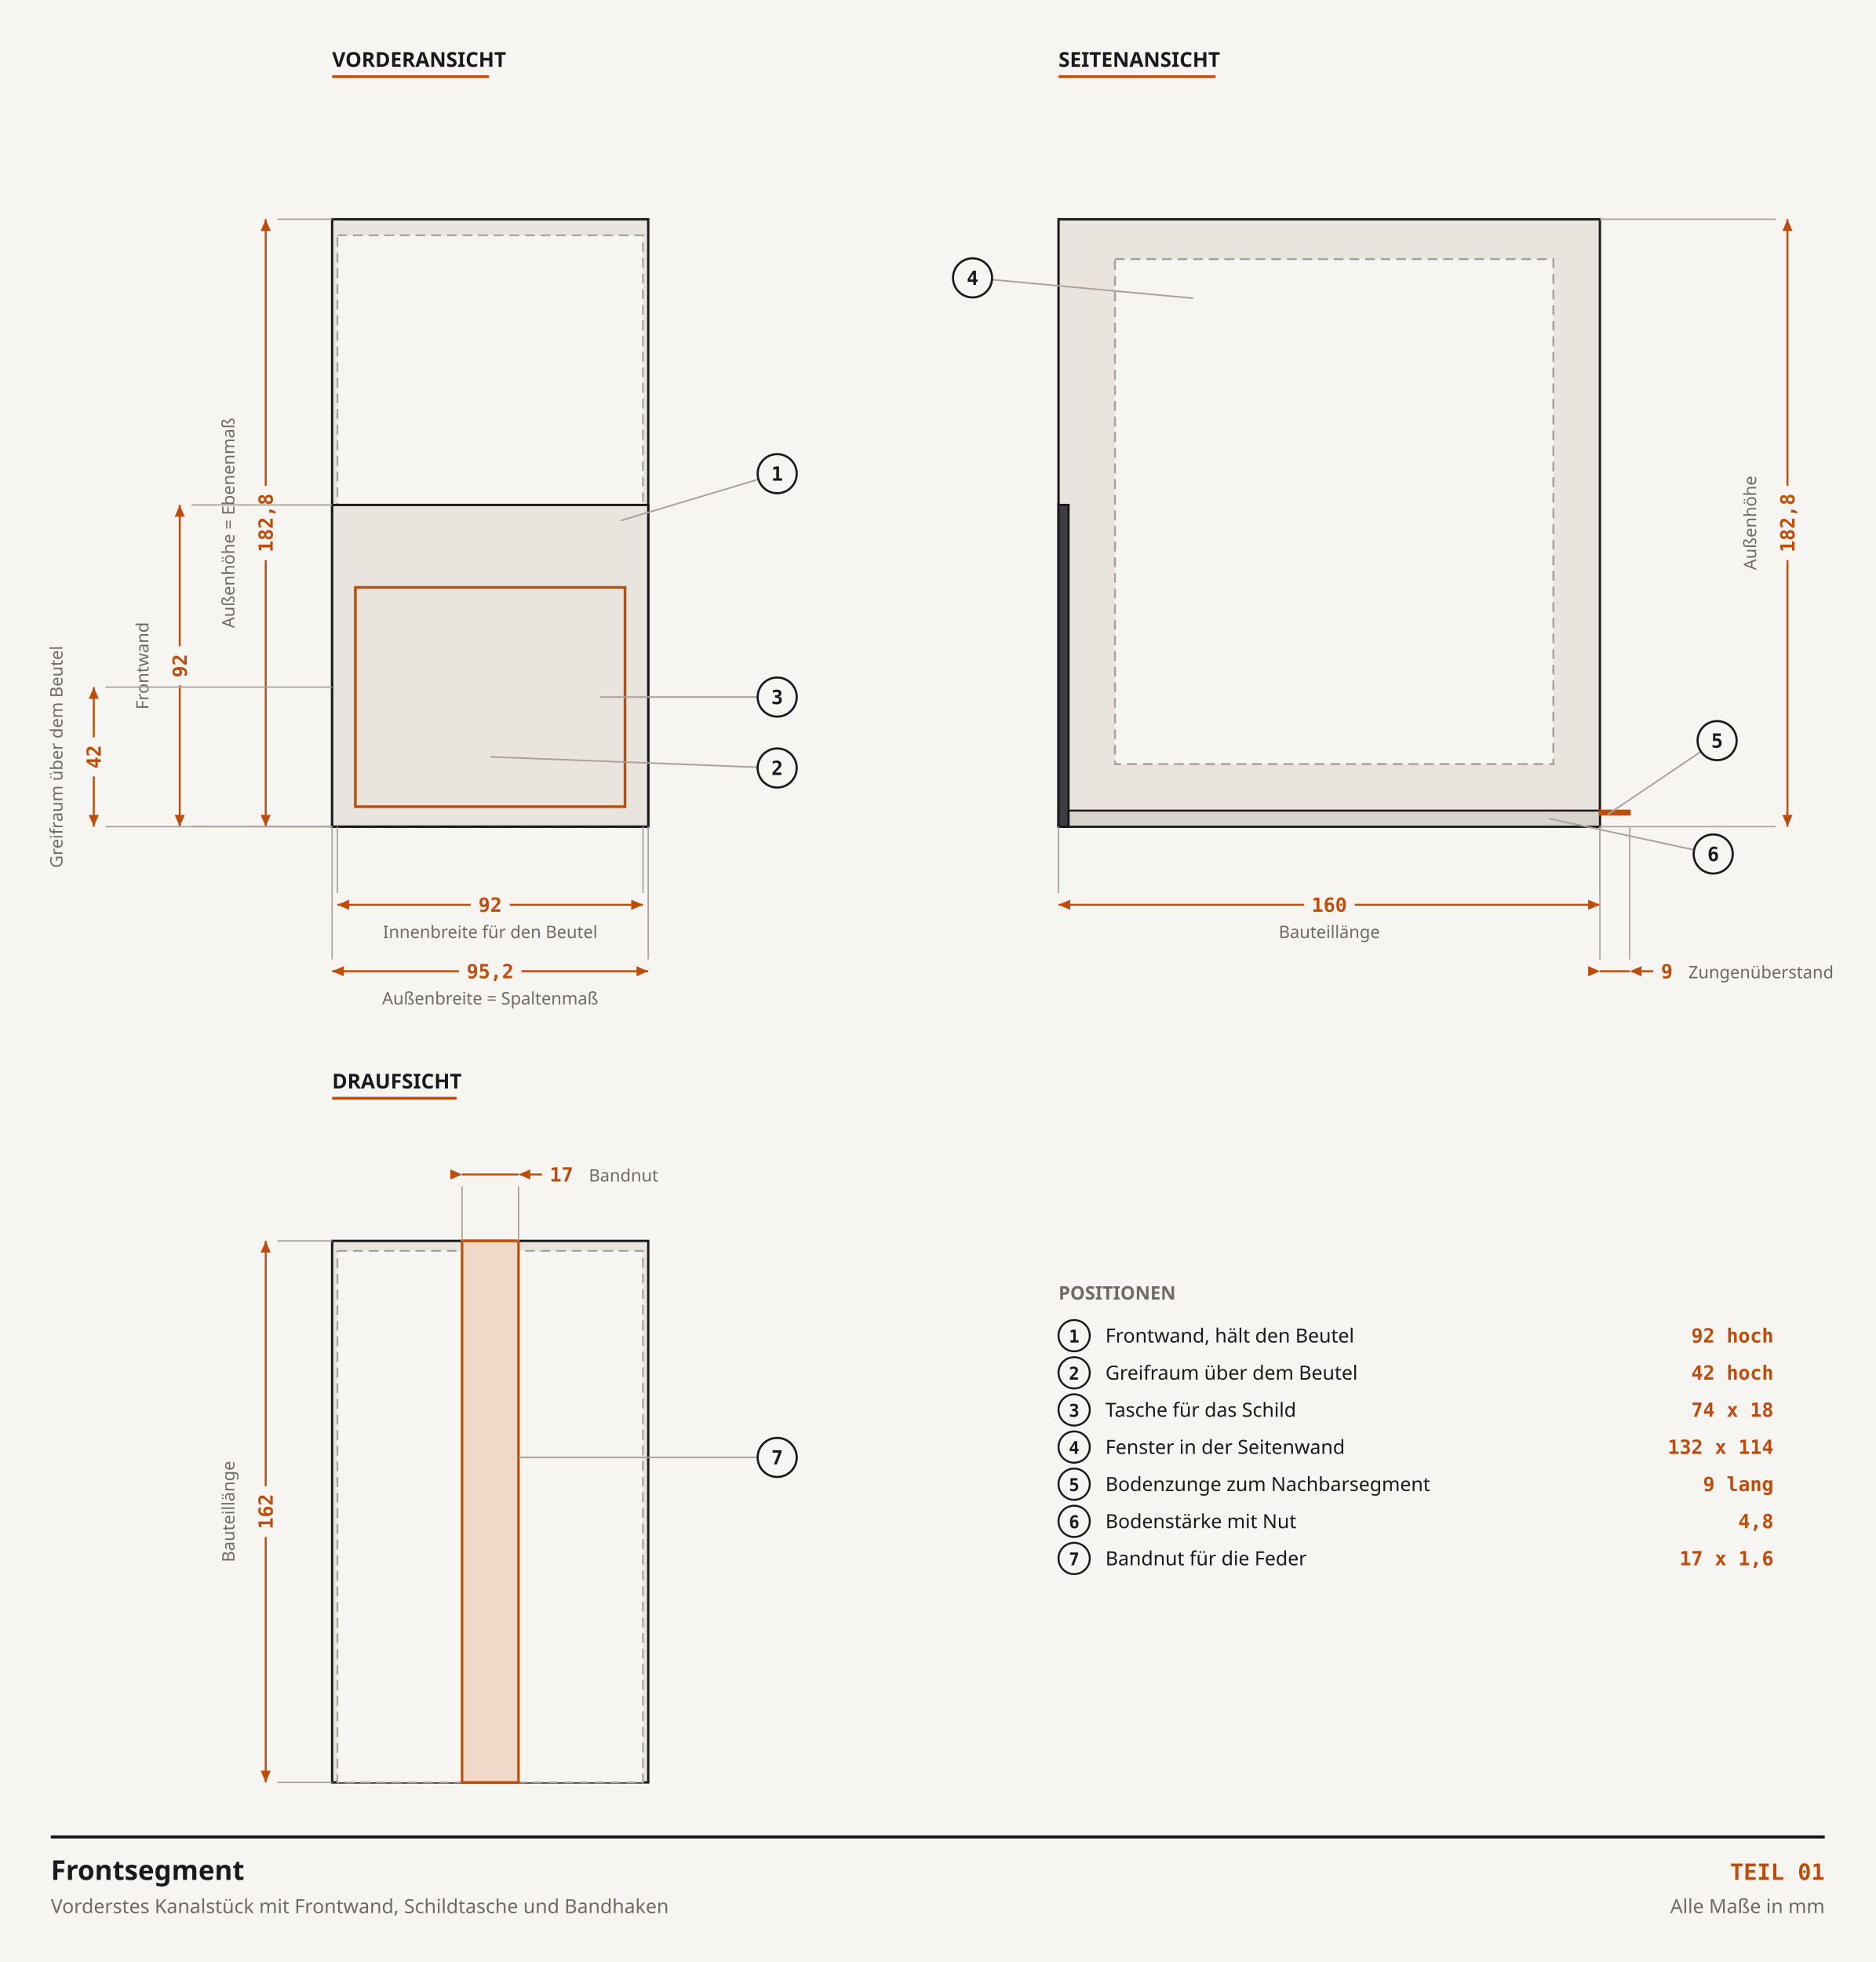
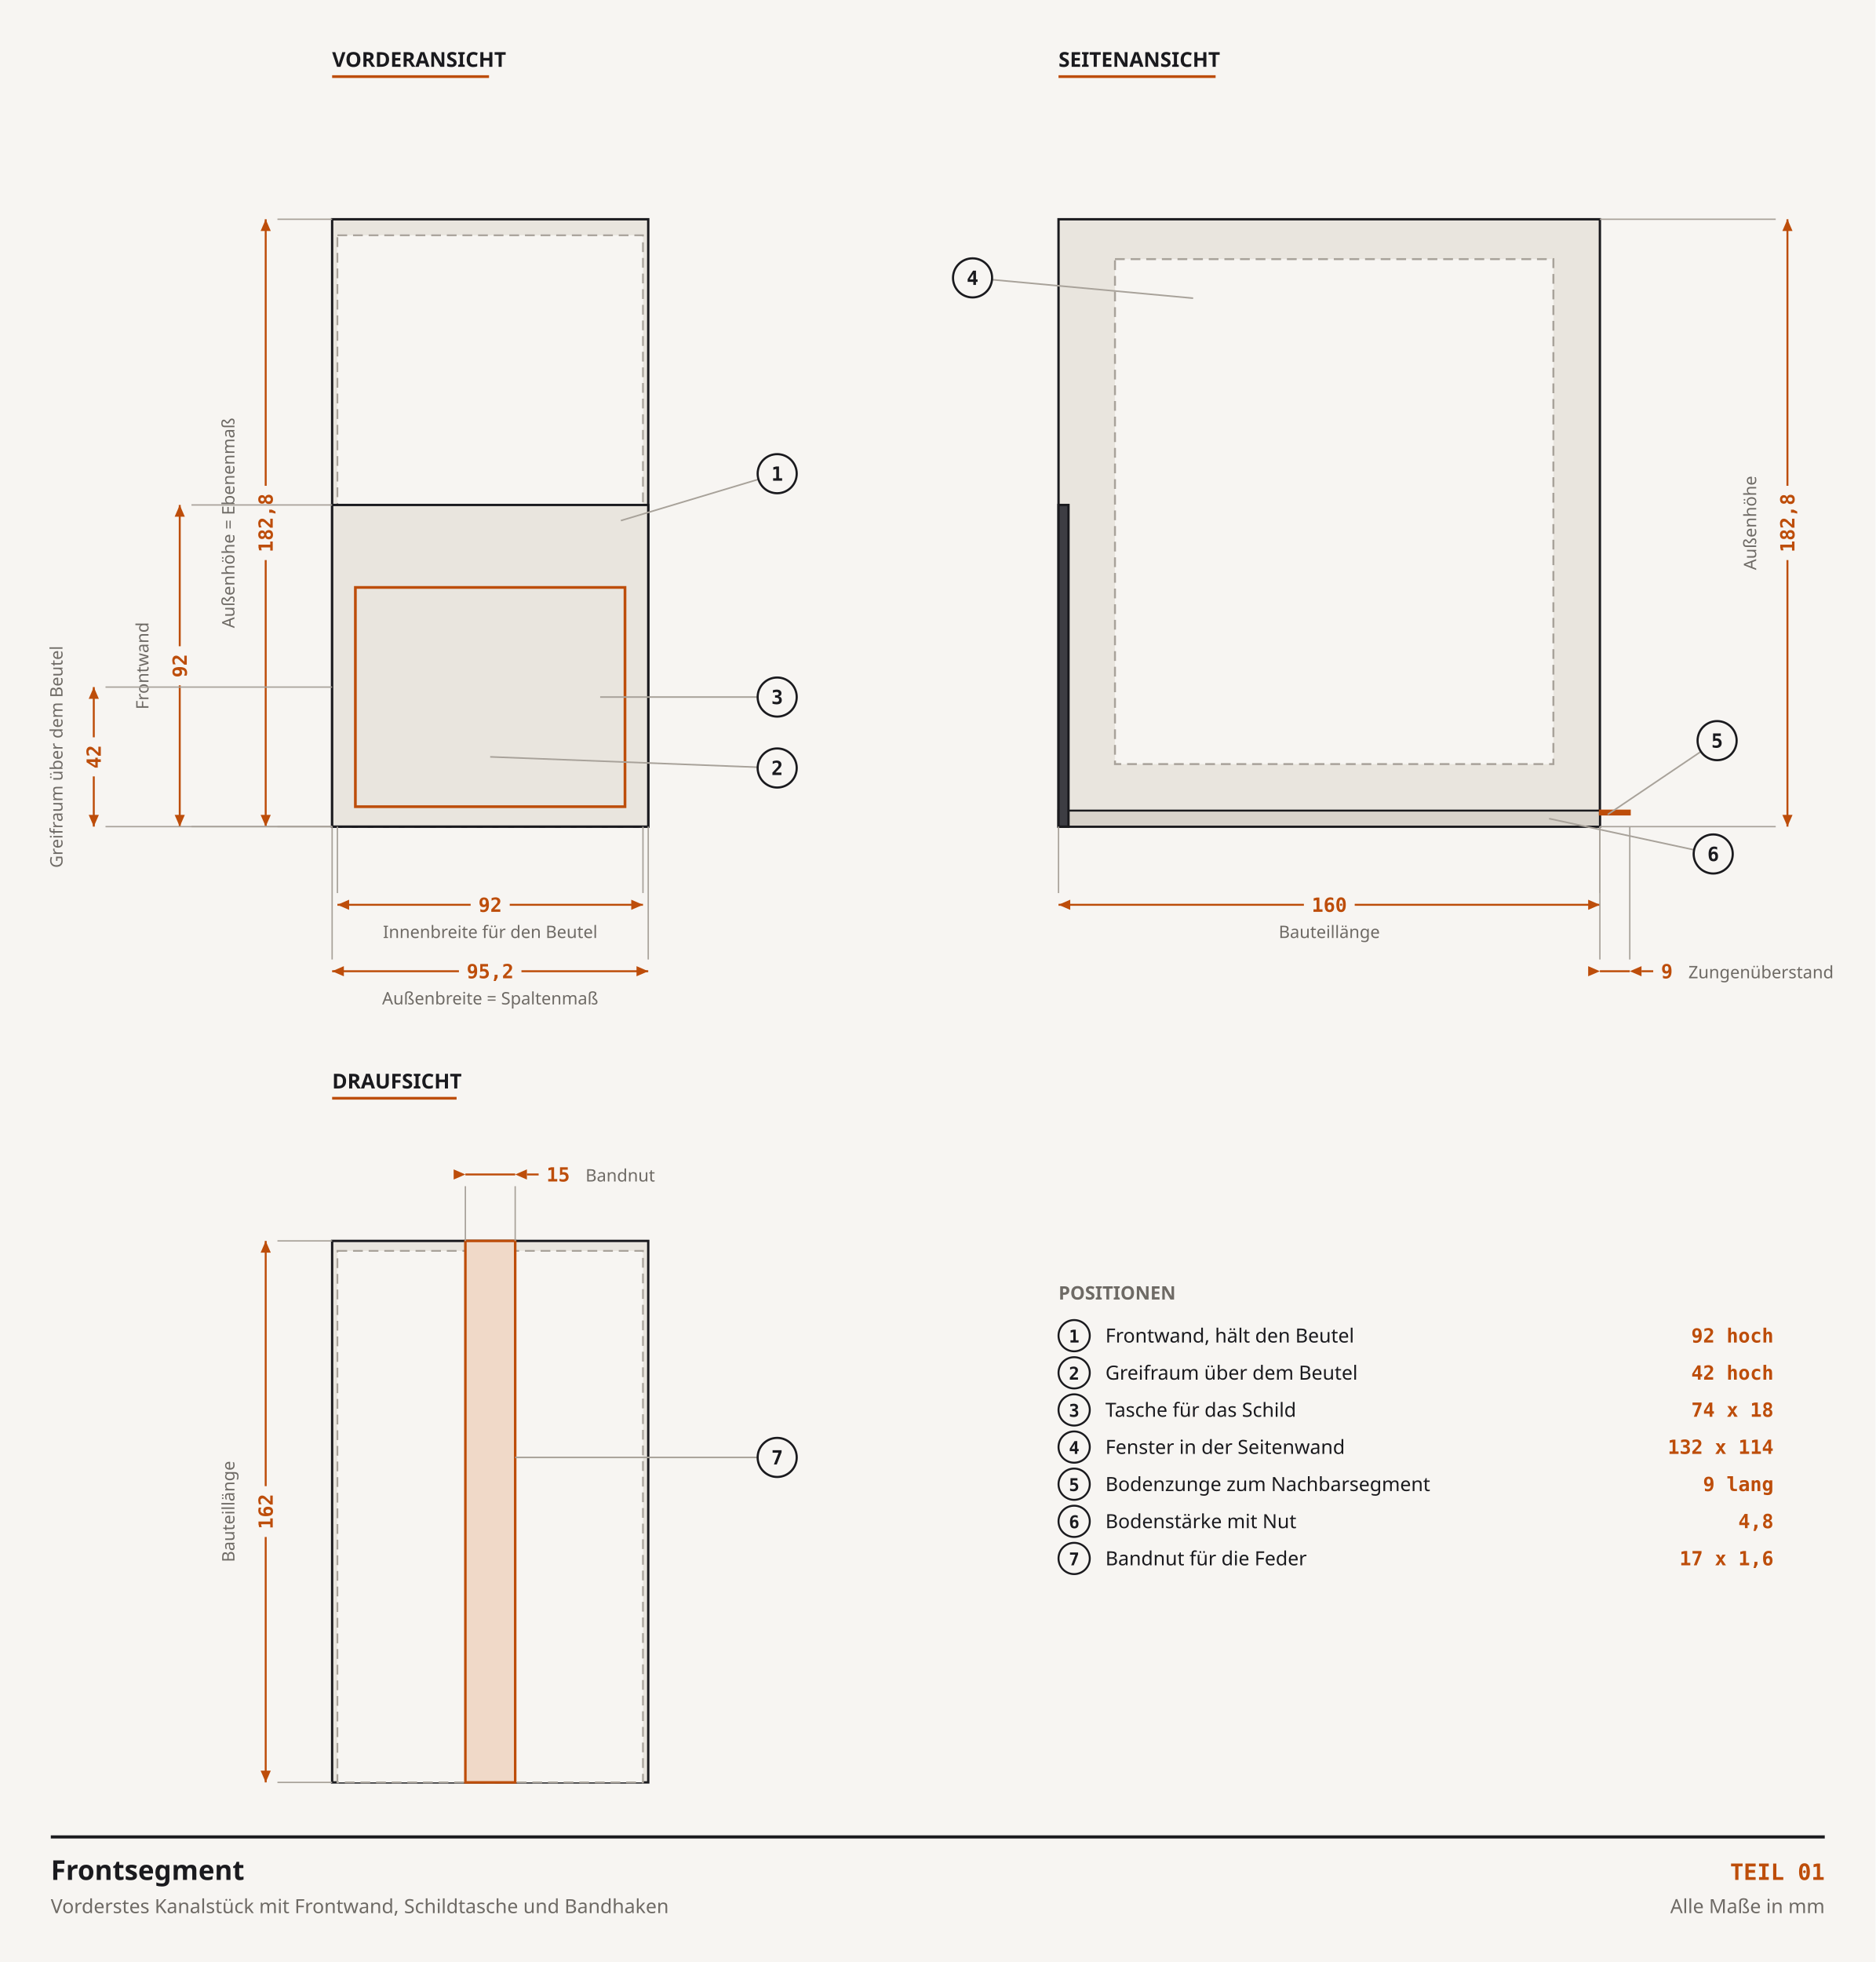
<svg xmlns="http://www.w3.org/2000/svg" width="960" height="1004" viewBox="0 0 960 1004">
  <rect width="960" height="1004" fill="#f7f5f2" />
  <g transform="translate(52.0,16.2)">
    <text x="118.0" y="18.0" font-size="10.5" text-anchor="start" fill="#1a1a1e" font-weight="700" font-family="ui-sans-serif, system-ui, sans-serif">VORDERANSICHT</text>
    <line x1="118.0" y1="23.0" x2="198.3" y2="23.0" stroke="#bd4d0a" stroke-width="1.4" />
    <rect x="118.0" y="96.0" width="161.8" height="310.8" fill="#e9e5de" stroke="#1a1a1e" stroke-width="1.2" />
    <rect x="120.7" y="104.2" width="156.4" height="302.6" fill="#f7f5f2" stroke="#a8a29a" stroke-width="0.9" stroke-dasharray="5 3" />
    <rect x="118.0" y="242.2" width="161.8" height="164.6" fill="#e9e5de" stroke="#1a1a1e" stroke-width="1.2" />
    <rect x="129.9" y="284.4" width="138.0" height="112.2" fill="none" stroke="#bd4d0a" stroke-width="1.4" />
    <line x1="265.8" y1="250.2" x2="345.8" y2="226.2" stroke="#a8a29a" stroke-width="0.8" />
    <circle cx="345.8" cy="226.2" r="10.0" fill="#f7f5f2" stroke="#1a1a1e" stroke-width="1.1" />
    <text x="345.8" y="229.8" font-size="10" text-anchor="middle" fill="#1a1a1e" font-weight="700" font-family="ui-monospace, SFMono-Regular, Menlo, monospace">1</text>
    <line x1="198.9" y1="371.1" x2="345.8" y2="376.8" stroke="#a8a29a" stroke-width="0.8" />
    <circle cx="345.8" cy="376.8" r="10.0" fill="#f7f5f2" stroke="#1a1a1e" stroke-width="1.1" />
    <text x="345.8" y="380.4" font-size="10" text-anchor="middle" fill="#1a1a1e" font-weight="700" font-family="ui-monospace, SFMono-Regular, Menlo, monospace">2</text>
    <line x1="255.2" y1="340.5" x2="345.8" y2="340.5" stroke="#a8a29a" stroke-width="0.8" />
    <circle cx="345.8" cy="340.5" r="10.0" fill="#f7f5f2" stroke="#1a1a1e" stroke-width="1.1" />
    <text x="345.8" y="344.1" font-size="10" text-anchor="middle" fill="#1a1a1e" font-weight="700" font-family="ui-monospace, SFMono-Regular, Menlo, monospace">3</text>
    <line x1="120.7" y1="406.8" x2="120.7" y2="440.8" stroke="#a8a29a" stroke-width="0.7" />
    <line x1="277.1" y1="406.8" x2="277.1" y2="440.8" stroke="#a8a29a" stroke-width="0.7" />
    <line x1="120.7" y1="446.8" x2="277.1" y2="446.8" stroke="#bd4d0a" stroke-width="1.0" />
    <path d="M120.7,446.8 l6.0,-2.6 l0,5.2 z" fill="#bd4d0a" />
    <path d="M277.1,446.8 l-6.0,-2.6 l0,5.2 z" fill="#bd4d0a" />
    <rect x="188.9" y="439.3" width="20.0" height="11" fill="#f7f5f2" />
    <text x="198.9" y="450.4" font-size="10" text-anchor="middle" fill="#bd4d0a" font-weight="600" font-family="ui-monospace, SFMono-Regular, Menlo, monospace">92</text>
    <text x="198.9" y="463.8" font-size="8.8" text-anchor="middle" fill="#6e6a65" font-weight="400" font-family="ui-sans-serif, system-ui, sans-serif">Innenbreite für den Beutel</text>
    <line x1="118.0" y1="406.8" x2="118.0" y2="474.8" stroke="#a8a29a" stroke-width="0.7" />
    <line x1="279.8" y1="406.8" x2="279.8" y2="474.8" stroke="#a8a29a" stroke-width="0.7" />
    <line x1="118.0" y1="480.8" x2="279.8" y2="480.8" stroke="#bd4d0a" stroke-width="1.0" />
    <path d="M118.0,480.8 l6.0,-2.6 l0,5.2 z" fill="#bd4d0a" />
    <path d="M279.8,480.8 l-6.0,-2.6 l0,5.2 z" fill="#bd4d0a" />
    <rect x="182.9" y="473.3" width="32.0" height="11" fill="#f7f5f2" />
    <text x="198.9" y="484.4" font-size="10" text-anchor="middle" fill="#bd4d0a" font-weight="600" font-family="ui-monospace, SFMono-Regular, Menlo, monospace">95,2</text>
    <text x="198.9" y="497.8" font-size="8.8" text-anchor="middle" fill="#6e6a65" font-weight="400" font-family="ui-sans-serif, system-ui, sans-serif">Außenbreite = Spaltenmaß</text>
    <line x1="118.0" y1="96.0" x2="90.0" y2="96.0" stroke="#a8a29a" stroke-width="0.7" />
    <line x1="118.0" y1="406.8" x2="90.0" y2="406.8" stroke="#a8a29a" stroke-width="0.7" />
    <line x1="84.0" y1="96.0" x2="84.0" y2="406.8" stroke="#bd4d0a" stroke-width="1.0" />
    <path d="M84.0,96.0 l-2.6,6.0 l5.2,0 z" fill="#bd4d0a" />
    <path d="M84.0,406.8 l-2.6,-6.0 l5.2,0 z" fill="#bd4d0a" />
    <g transform="translate(84.0,251.4) rotate(-90)">
      <rect x="-19.0" y="-7.5" width="38.0" height="11" fill="#f7f5f2" />
      <text x="0" y="3.6" font-size="10" text-anchor="middle" fill="#bd4d0a" font-weight="600" font-family="ui-monospace, Menlo, monospace">182,8</text>
    </g>
    <g transform="translate(68.0,251.4) rotate(-90)">
      <text x="0" y="0" font-size="8.8" text-anchor="middle" fill="#6e6a65" font-family="ui-sans-serif, system-ui, sans-serif">Außenhöhe = Ebenenmaß</text>
    </g>
    <line x1="118.0" y1="242.2" x2="46.0" y2="242.2" stroke="#a8a29a" stroke-width="0.7" />
    <line x1="118.0" y1="406.8" x2="46.0" y2="406.8" stroke="#a8a29a" stroke-width="0.7" />
    <line x1="40.0" y1="242.2" x2="40.0" y2="406.8" stroke="#bd4d0a" stroke-width="1.0" />
    <path d="M40.0,242.2 l-2.6,6.0 l5.2,0 z" fill="#bd4d0a" />
    <path d="M40.0,406.8 l-2.6,-6.0 l5.2,0 z" fill="#bd4d0a" />
    <g transform="translate(40.0,324.5) rotate(-90)">
      <rect x="-10.0" y="-7.5" width="20.0" height="11" fill="#f7f5f2" />
      <text x="0" y="3.6" font-size="10" text-anchor="middle" fill="#bd4d0a" font-weight="600" font-family="ui-monospace, Menlo, monospace">92</text>
    </g>
    <g transform="translate(24.0,324.5) rotate(-90)">
      <text x="0" y="0" font-size="8.8" text-anchor="middle" fill="#6e6a65" font-family="ui-sans-serif, system-ui, sans-serif">Frontwand</text>
    </g>
    <line x1="118.0" y1="335.4" x2="2.0" y2="335.4" stroke="#a8a29a" stroke-width="0.7" />
    <line x1="118.0" y1="406.8" x2="2.0" y2="406.8" stroke="#a8a29a" stroke-width="0.7" />
    <line x1="-4.0" y1="335.4" x2="-4.0" y2="406.8" stroke="#bd4d0a" stroke-width="1.0" />
    <path d="M-4.0,335.4 l-2.6,6.0 l5.2,0 z" fill="#bd4d0a" />
    <path d="M-4.0,406.8 l-2.6,-6.0 l5.2,0 z" fill="#bd4d0a" />
    <g transform="translate(-4.0,371.1) rotate(-90)">
      <rect x="-10.0" y="-7.5" width="20.0" height="11" fill="#f7f5f2" />
      <text x="0" y="3.6" font-size="10" text-anchor="middle" fill="#bd4d0a" font-weight="600" font-family="ui-monospace, Menlo, monospace">42</text>
    </g>
    <g transform="translate(-20.0,371.1) rotate(-90)">
      <text x="0" y="0" font-size="8.8" text-anchor="middle" fill="#6e6a65" font-family="ui-sans-serif, system-ui, sans-serif">Greifraum über dem Beutel</text>
    </g>
    <text x="489.8" y="18.0" font-size="10.5" text-anchor="start" fill="#1a1a1e" font-weight="700" font-family="ui-sans-serif, system-ui, sans-serif">SEITENANSICHT</text>
    <line x1="489.8" y1="23.0" x2="570.2" y2="23.0" stroke="#bd4d0a" stroke-width="1.4" />
    <rect x="489.8" y="96.0" width="277.1" height="310.8" fill="#e9e5de" stroke="#1a1a1e" stroke-width="1.2" />
    <rect x="489.8" y="398.6" width="277.1" height="8.2" fill="#d8d3cb" stroke="#1a1a1e" stroke-width="1.0" />
    <rect x="489.8" y="242.2" width="5.1" height="164.6" fill="#3d3d43" stroke="#1a1a1e" stroke-width="1.2" />
    <rect x="518.7" y="116.4" width="224.4" height="258.4" fill="#f7f5f2" stroke="#a8a29a" stroke-width="1.0" stroke-dasharray="5 3" />
    <rect x="766.9" y="398.6" width="15.3" height="2.0" fill="#bd4d0a" stroke="#bd4d0a" stroke-width="1.0" />
    <line x1="558.7" y1="136.4" x2="445.8" y2="126.0" stroke="#a8a29a" stroke-width="0.8" />
    <circle cx="445.8" cy="126.0" r="10.0" fill="#f7f5f2" stroke="#1a1a1e" stroke-width="1.1" />
    <text x="445.8" y="129.6" font-size="10" text-anchor="middle" fill="#1a1a1e" font-weight="700" font-family="ui-monospace, SFMono-Regular, Menlo, monospace">4</text>
    <line x1="770.9" y1="400.6" x2="826.9" y2="362.8" stroke="#a8a29a" stroke-width="0.8" />
    <circle cx="826.9" cy="362.8" r="10.0" fill="#f7f5f2" stroke="#1a1a1e" stroke-width="1.1" />
    <text x="826.9" y="366.4" font-size="10" text-anchor="middle" fill="#1a1a1e" font-weight="700" font-family="ui-monospace, SFMono-Regular, Menlo, monospace">5</text>
    <line x1="740.9" y1="402.7" x2="824.9" y2="420.8" stroke="#a8a29a" stroke-width="0.8" />
    <circle cx="824.9" cy="420.8" r="10.0" fill="#f7f5f2" stroke="#1a1a1e" stroke-width="1.1" />
    <text x="824.9" y="424.4" font-size="10" text-anchor="middle" fill="#1a1a1e" font-weight="700" font-family="ui-monospace, SFMono-Regular, Menlo, monospace">6</text>
    <line x1="489.8" y1="406.8" x2="489.8" y2="440.8" stroke="#a8a29a" stroke-width="0.7" />
    <line x1="766.9" y1="406.8" x2="766.9" y2="440.8" stroke="#a8a29a" stroke-width="0.7" />
    <line x1="489.8" y1="446.8" x2="766.9" y2="446.8" stroke="#bd4d0a" stroke-width="1.0" />
    <path d="M489.8,446.8 l6.0,-2.6 l0,5.2 z" fill="#bd4d0a" />
    <path d="M766.9,446.8 l-6.0,-2.6 l0,5.2 z" fill="#bd4d0a" />
    <rect x="615.4" y="439.3" width="26.0" height="11" fill="#f7f5f2" />
    <text x="628.4" y="450.4" font-size="10" text-anchor="middle" fill="#bd4d0a" font-weight="600" font-family="ui-monospace, SFMono-Regular, Menlo, monospace">160</text>
    <text x="628.4" y="463.8" font-size="8.8" text-anchor="middle" fill="#6e6a65" font-weight="400" font-family="ui-sans-serif, system-ui, sans-serif">Bauteillänge</text>
    <line x1="766.9" y1="406.8" x2="766.9" y2="474.8" stroke="#a8a29a" stroke-width="0.7" />
    <line x1="782.2" y1="406.8" x2="782.2" y2="474.8" stroke="#a8a29a" stroke-width="0.7" />
    <line x1="766.9" y1="480.8" x2="782.2" y2="480.8" stroke="#bd4d0a" stroke-width="1.0" />
    <path d="M766.9,480.8 l-6.0,-2.6 l0,5.2 z" fill="#bd4d0a" />
    <path d="M782.2,480.8 l6.0,-2.6 l0,5.2 z" fill="#bd4d0a" />
    <line x1="788.2" y1="480.8" x2="794.2" y2="480.8" stroke="#bd4d0a" stroke-width="1.0" />
    <text x="801.2" y="484.4" font-size="10" text-anchor="middle" fill="#bd4d0a" font-weight="600" font-family="ui-monospace, SFMono-Regular, Menlo, monospace">9</text>
    <text x="812.2" y="484.4" font-size="8.8" text-anchor="start" fill="#6e6a65" font-weight="400" font-family="ui-sans-serif, system-ui, sans-serif">Zungenüberstand</text>
    <line x1="766.9" y1="96.0" x2="856.9" y2="96.0" stroke="#a8a29a" stroke-width="0.7" />
    <line x1="766.9" y1="406.8" x2="856.9" y2="406.8" stroke="#a8a29a" stroke-width="0.7" />
    <line x1="862.9" y1="96.0" x2="862.9" y2="406.8" stroke="#bd4d0a" stroke-width="1.0" />
    <path d="M862.9,96.0 l-2.6,6.0 l5.2,0 z" fill="#bd4d0a" />
    <path d="M862.9,406.8 l-2.6,-6.0 l5.2,0 z" fill="#bd4d0a" />
    <g transform="translate(862.9,251.4) rotate(-90)">
      <rect x="-19.0" y="-7.5" width="38.0" height="11" fill="#f7f5f2" />
      <text x="0" y="3.6" font-size="10" text-anchor="middle" fill="#bd4d0a" font-weight="600" font-family="ui-monospace, Menlo, monospace">182,8</text>
    </g>
    <g transform="translate(846.9,251.4) rotate(-90)">
      <text x="0" y="0" font-size="8.8" text-anchor="middle" fill="#6e6a65" font-family="ui-sans-serif, system-ui, sans-serif">Außenhöhe</text>
    </g>
    <text x="118.0" y="540.8" font-size="10.5" text-anchor="start" fill="#1a1a1e" font-weight="700" font-family="ui-sans-serif, system-ui, sans-serif">DRAUFSICHT</text>
    <line x1="118.0" y1="545.8" x2="181.7" y2="545.8" stroke="#bd4d0a" stroke-width="1.4" />
    <rect x="118.0" y="618.8" width="161.8" height="277.1" fill="#e9e5de" stroke="#1a1a1e" stroke-width="1.2" />
    <rect x="120.7" y="623.9" width="156.4" height="272.0" fill="#f7f5f2" stroke="#a8a29a" stroke-width="0.9" stroke-dasharray="5 3" />
-     <rect x="184.5" y="618.8" width="28.9" height="277.1" fill="#f0d9c8" stroke="#bd4d0a" stroke-width="1.3" />
-     <line x1="213.4" y1="729.6" x2="345.8" y2="729.6" stroke="#a8a29a" stroke-width="0.8" />
+     <rect x="186.2" y="618.8" width="25.5" height="277.1" fill="#f0d9c8" stroke="#bd4d0a" stroke-width="1.3" />
+     <line x1="211.7" y1="729.6" x2="345.8" y2="729.6" stroke="#a8a29a" stroke-width="0.8" />
    <circle cx="345.8" cy="729.6" r="10.0" fill="#f7f5f2" stroke="#1a1a1e" stroke-width="1.1" />
    <text x="345.8" y="733.2" font-size="10" text-anchor="middle" fill="#1a1a1e" font-weight="700" font-family="ui-monospace, SFMono-Regular, Menlo, monospace">7</text>
-     <line x1="184.5" y1="618.8" x2="184.5" y2="590.8" stroke="#a8a29a" stroke-width="0.7" />
-     <line x1="213.4" y1="618.8" x2="213.4" y2="590.8" stroke="#a8a29a" stroke-width="0.7" />
-     <line x1="184.5" y1="584.8" x2="213.4" y2="584.8" stroke="#bd4d0a" stroke-width="1.0" />
-     <path d="M184.5,584.8 l-6.0,-2.6 l0,5.2 z" fill="#bd4d0a" />
-     <path d="M213.4,584.8 l6.0,-2.6 l0,5.2 z" fill="#bd4d0a" />
-     <line x1="219.4" y1="584.8" x2="225.4" y2="584.8" stroke="#bd4d0a" stroke-width="1.0" />
-     <text x="235.4" y="588.4" font-size="10" text-anchor="middle" fill="#bd4d0a" font-weight="600" font-family="ui-monospace, SFMono-Regular, Menlo, monospace">17</text>
-     <text x="249.4" y="588.4" font-size="8.8" text-anchor="start" fill="#6e6a65" font-weight="400" font-family="ui-sans-serif, system-ui, sans-serif">Bandnut</text>
+     <line x1="186.2" y1="618.8" x2="186.2" y2="590.8" stroke="#a8a29a" stroke-width="0.7" />
+     <line x1="211.7" y1="618.8" x2="211.7" y2="590.8" stroke="#a8a29a" stroke-width="0.7" />
+     <line x1="186.2" y1="584.8" x2="211.7" y2="584.8" stroke="#bd4d0a" stroke-width="1.0" />
+     <path d="M186.2,584.8 l-6.0,-2.6 l0,5.2 z" fill="#bd4d0a" />
+     <path d="M211.7,584.8 l6.0,-2.6 l0,5.2 z" fill="#bd4d0a" />
+     <line x1="217.7" y1="584.8" x2="223.7" y2="584.8" stroke="#bd4d0a" stroke-width="1.0" />
+     <text x="233.7" y="588.4" font-size="10" text-anchor="middle" fill="#bd4d0a" font-weight="600" font-family="ui-monospace, SFMono-Regular, Menlo, monospace">15</text>
+     <text x="247.7" y="588.4" font-size="8.8" text-anchor="start" fill="#6e6a65" font-weight="400" font-family="ui-sans-serif, system-ui, sans-serif">Bandnut</text>
    <line x1="118.0" y1="618.8" x2="90.0" y2="618.8" stroke="#a8a29a" stroke-width="0.7" />
    <line x1="118.0" y1="895.9" x2="90.0" y2="895.9" stroke="#a8a29a" stroke-width="0.7" />
    <line x1="84.0" y1="618.8" x2="84.0" y2="895.9" stroke="#bd4d0a" stroke-width="1.0" />
    <path d="M84.0,618.8 l-2.6,6.0 l5.2,0 z" fill="#bd4d0a" />
    <path d="M84.0,895.9 l-2.6,-6.0 l5.2,0 z" fill="#bd4d0a" />
    <g transform="translate(84.0,757.3) rotate(-90)">
      <rect x="-13.0" y="-7.5" width="26.0" height="11" fill="#f7f5f2" />
      <text x="0" y="3.6" font-size="10" text-anchor="middle" fill="#bd4d0a" font-weight="600" font-family="ui-monospace, Menlo, monospace">162</text>
    </g>
    <g transform="translate(68.0,757.3) rotate(-90)">
      <text x="0" y="0" font-size="8.8" text-anchor="middle" fill="#6e6a65" font-family="ui-sans-serif, system-ui, sans-serif">Bauteillänge</text>
    </g>
    <text x="489.8" y="648.8" font-size="9.5" text-anchor="start" fill="#6e6a65" font-weight="700" font-family="ui-sans-serif, system-ui, sans-serif">POSITIONEN</text>
    <circle cx="497.8" cy="667.3" r="8.0" fill="none" stroke="#1a1a1e" stroke-width="1.0" />
    <text x="497.8" y="670.8" font-size="9" text-anchor="middle" fill="#1a1a1e" font-weight="700" font-family="ui-monospace, SFMono-Regular, Menlo, monospace">1</text>
    <text x="513.8" y="670.8" font-size="10" text-anchor="start" fill="#1a1a1e" font-weight="400" font-family="ui-sans-serif, system-ui, sans-serif">Frontwand, hält den Beutel</text>
    <text x="855.8" y="670.8" font-size="10" text-anchor="end" fill="#bd4d0a" font-weight="600" font-family="ui-monospace, SFMono-Regular, Menlo, monospace">92 hoch</text>
    <circle cx="497.8" cy="686.3" r="8.0" fill="none" stroke="#1a1a1e" stroke-width="1.0" />
    <text x="497.8" y="689.8" font-size="9" text-anchor="middle" fill="#1a1a1e" font-weight="700" font-family="ui-monospace, SFMono-Regular, Menlo, monospace">2</text>
    <text x="513.8" y="689.8" font-size="10" text-anchor="start" fill="#1a1a1e" font-weight="400" font-family="ui-sans-serif, system-ui, sans-serif">Greifraum über dem Beutel</text>
    <text x="855.8" y="689.8" font-size="10" text-anchor="end" fill="#bd4d0a" font-weight="600" font-family="ui-monospace, SFMono-Regular, Menlo, monospace">42 hoch</text>
    <circle cx="497.8" cy="705.3" r="8.0" fill="none" stroke="#1a1a1e" stroke-width="1.0" />
    <text x="497.8" y="708.8" font-size="9" text-anchor="middle" fill="#1a1a1e" font-weight="700" font-family="ui-monospace, SFMono-Regular, Menlo, monospace">3</text>
    <text x="513.8" y="708.8" font-size="10" text-anchor="start" fill="#1a1a1e" font-weight="400" font-family="ui-sans-serif, system-ui, sans-serif">Tasche für das Schild</text>
    <text x="855.8" y="708.8" font-size="10" text-anchor="end" fill="#bd4d0a" font-weight="600" font-family="ui-monospace, SFMono-Regular, Menlo, monospace">74 x 18</text>
    <circle cx="497.8" cy="724.3" r="8.0" fill="none" stroke="#1a1a1e" stroke-width="1.0" />
    <text x="497.8" y="727.8" font-size="9" text-anchor="middle" fill="#1a1a1e" font-weight="700" font-family="ui-monospace, SFMono-Regular, Menlo, monospace">4</text>
    <text x="513.8" y="727.8" font-size="10" text-anchor="start" fill="#1a1a1e" font-weight="400" font-family="ui-sans-serif, system-ui, sans-serif">Fenster in der Seitenwand</text>
    <text x="855.8" y="727.8" font-size="10" text-anchor="end" fill="#bd4d0a" font-weight="600" font-family="ui-monospace, SFMono-Regular, Menlo, monospace">132 x 114</text>
    <circle cx="497.8" cy="743.3" r="8.0" fill="none" stroke="#1a1a1e" stroke-width="1.0" />
    <text x="497.8" y="746.8" font-size="9" text-anchor="middle" fill="#1a1a1e" font-weight="700" font-family="ui-monospace, SFMono-Regular, Menlo, monospace">5</text>
    <text x="513.8" y="746.8" font-size="10" text-anchor="start" fill="#1a1a1e" font-weight="400" font-family="ui-sans-serif, system-ui, sans-serif">Bodenzunge zum Nachbarsegment</text>
    <text x="855.8" y="746.8" font-size="10" text-anchor="end" fill="#bd4d0a" font-weight="600" font-family="ui-monospace, SFMono-Regular, Menlo, monospace">9 lang</text>
    <circle cx="497.8" cy="762.3" r="8.0" fill="none" stroke="#1a1a1e" stroke-width="1.0" />
    <text x="497.8" y="765.8" font-size="9" text-anchor="middle" fill="#1a1a1e" font-weight="700" font-family="ui-monospace, SFMono-Regular, Menlo, monospace">6</text>
    <text x="513.8" y="765.8" font-size="10" text-anchor="start" fill="#1a1a1e" font-weight="400" font-family="ui-sans-serif, system-ui, sans-serif">Bodenstärke mit Nut</text>
    <text x="855.8" y="765.8" font-size="10" text-anchor="end" fill="#bd4d0a" font-weight="600" font-family="ui-monospace, SFMono-Regular, Menlo, monospace">4,8</text>
    <circle cx="497.8" cy="781.3" r="8.0" fill="none" stroke="#1a1a1e" stroke-width="1.0" />
    <text x="497.8" y="784.8" font-size="9" text-anchor="middle" fill="#1a1a1e" font-weight="700" font-family="ui-monospace, SFMono-Regular, Menlo, monospace">7</text>
    <text x="513.8" y="784.8" font-size="10" text-anchor="start" fill="#1a1a1e" font-weight="400" font-family="ui-sans-serif, system-ui, sans-serif">Bandnut für die Feder</text>
    <text x="855.8" y="784.8" font-size="10" text-anchor="end" fill="#bd4d0a" font-weight="600" font-family="ui-monospace, SFMono-Regular, Menlo, monospace">17 x 1,6</text>
  </g>
  <line x1="26" y1="940" x2="934" y2="940" stroke="#1a1a1e" stroke-width="1.6" />
  <text x="26" y="962" font-size="14" fill="#1a1a1e" font-weight="700" font-family="ui-sans-serif, system-ui, sans-serif">Frontsegment</text>
  <text x="26" y="979" font-size="10" fill="#6e6a65" font-family="ui-sans-serif, system-ui, sans-serif">Vorderstes Kanalstück mit Frontwand, Schildtasche und Bandhaken</text>
  <text x="934" y="962" font-size="11.5" fill="#bd4d0a" font-weight="700" text-anchor="end" font-family="ui-monospace, Menlo, monospace">TEIL 01</text>
  <text x="934" y="979" font-size="10" fill="#6e6a65" text-anchor="end" font-family="ui-sans-serif, system-ui, sans-serif">Alle Maße in mm</text>
</svg>
